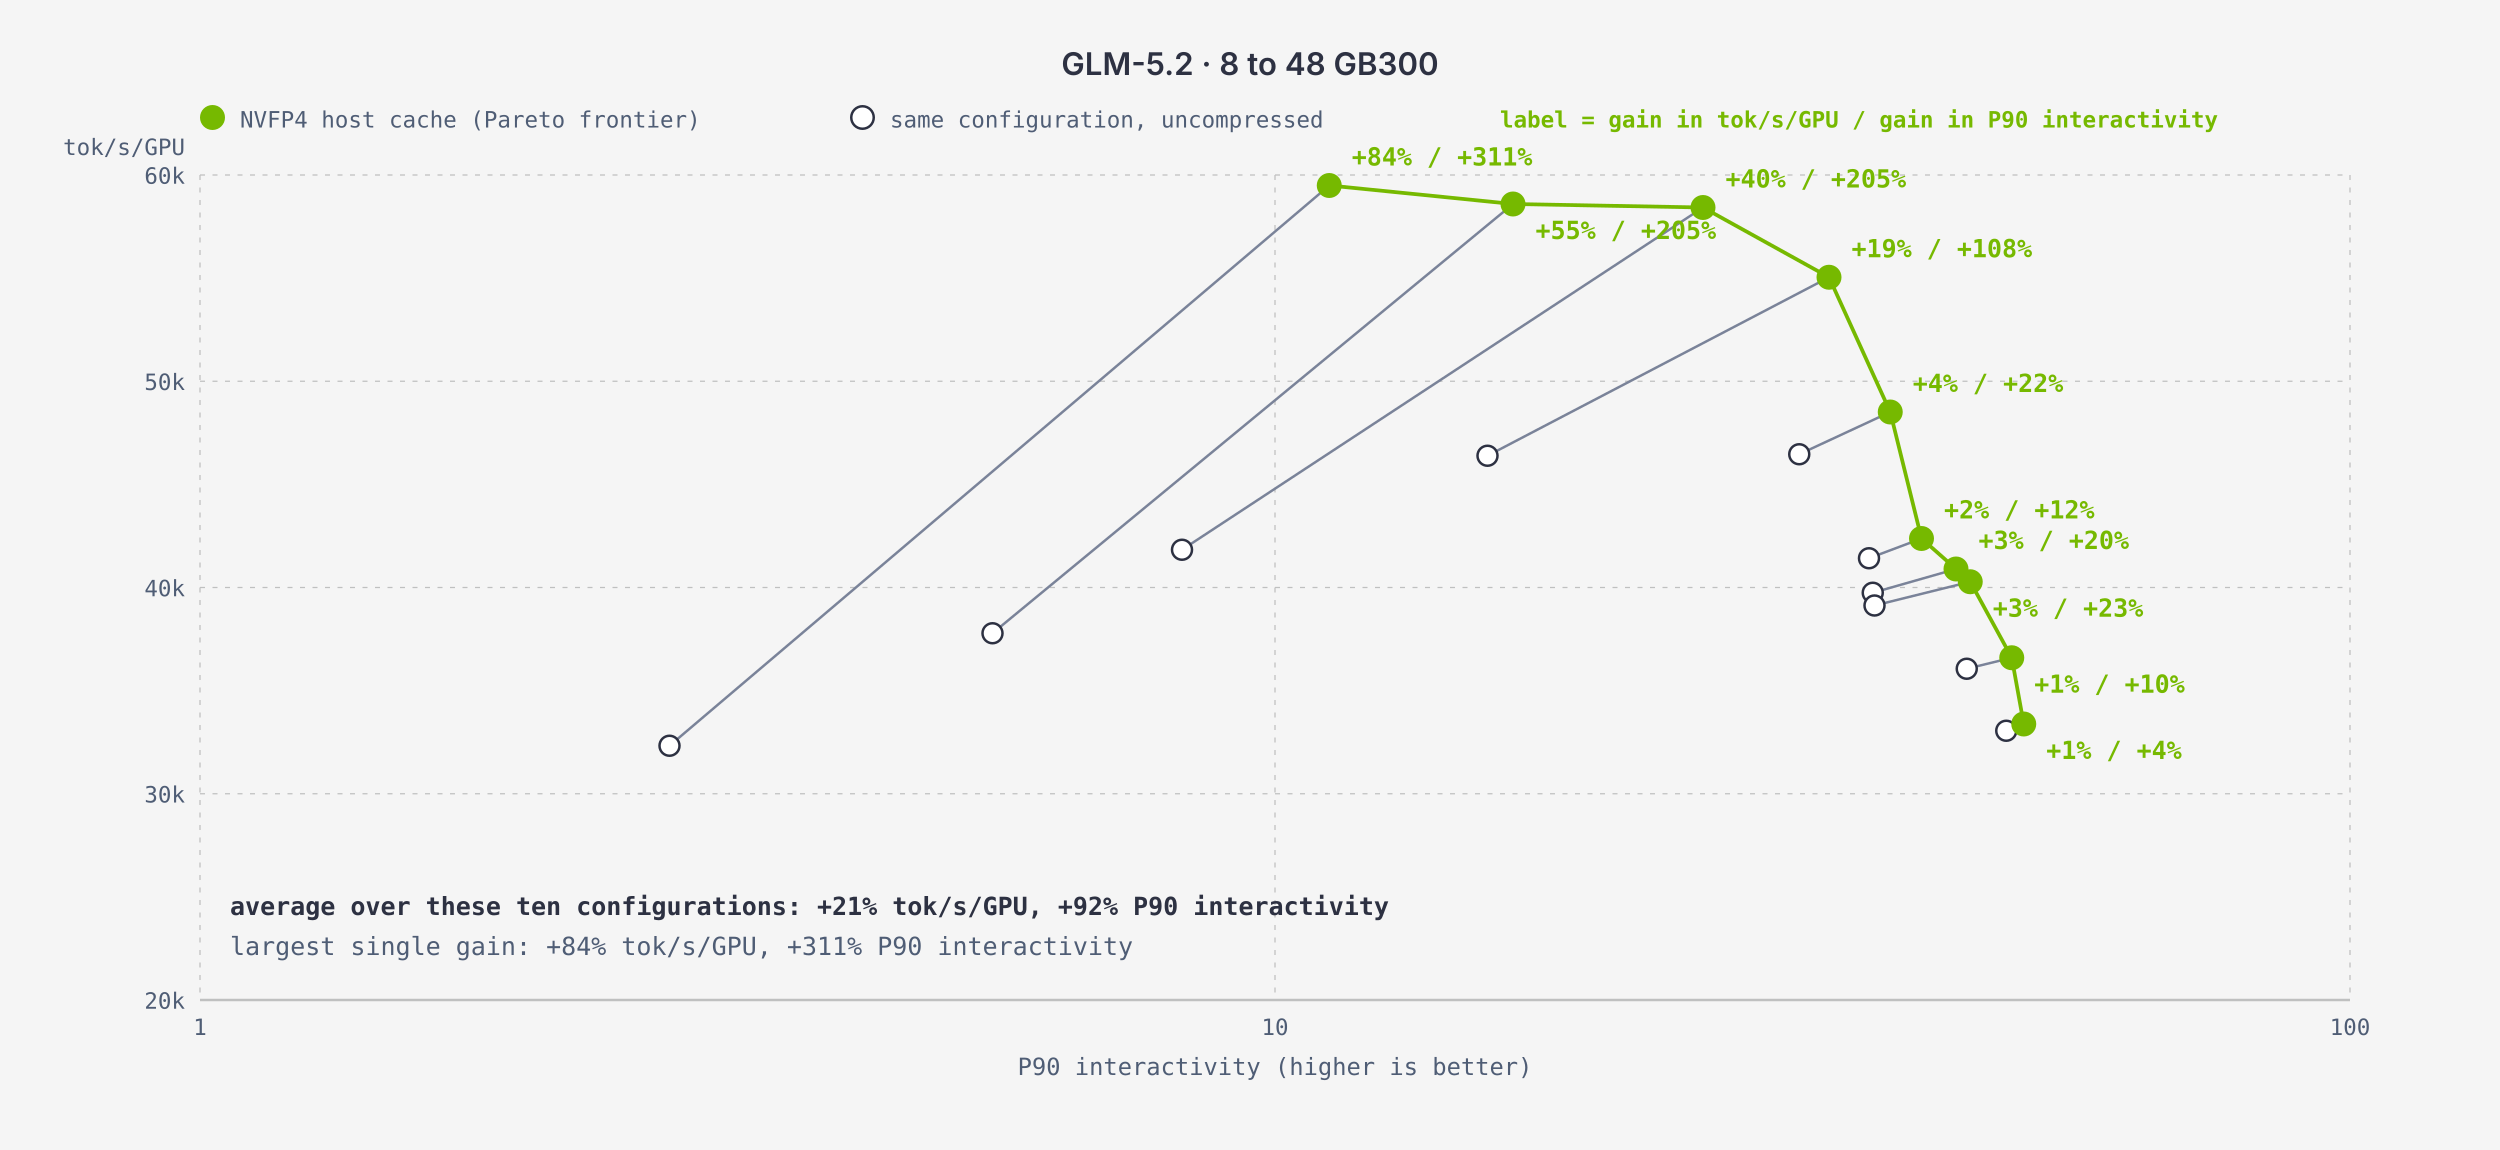
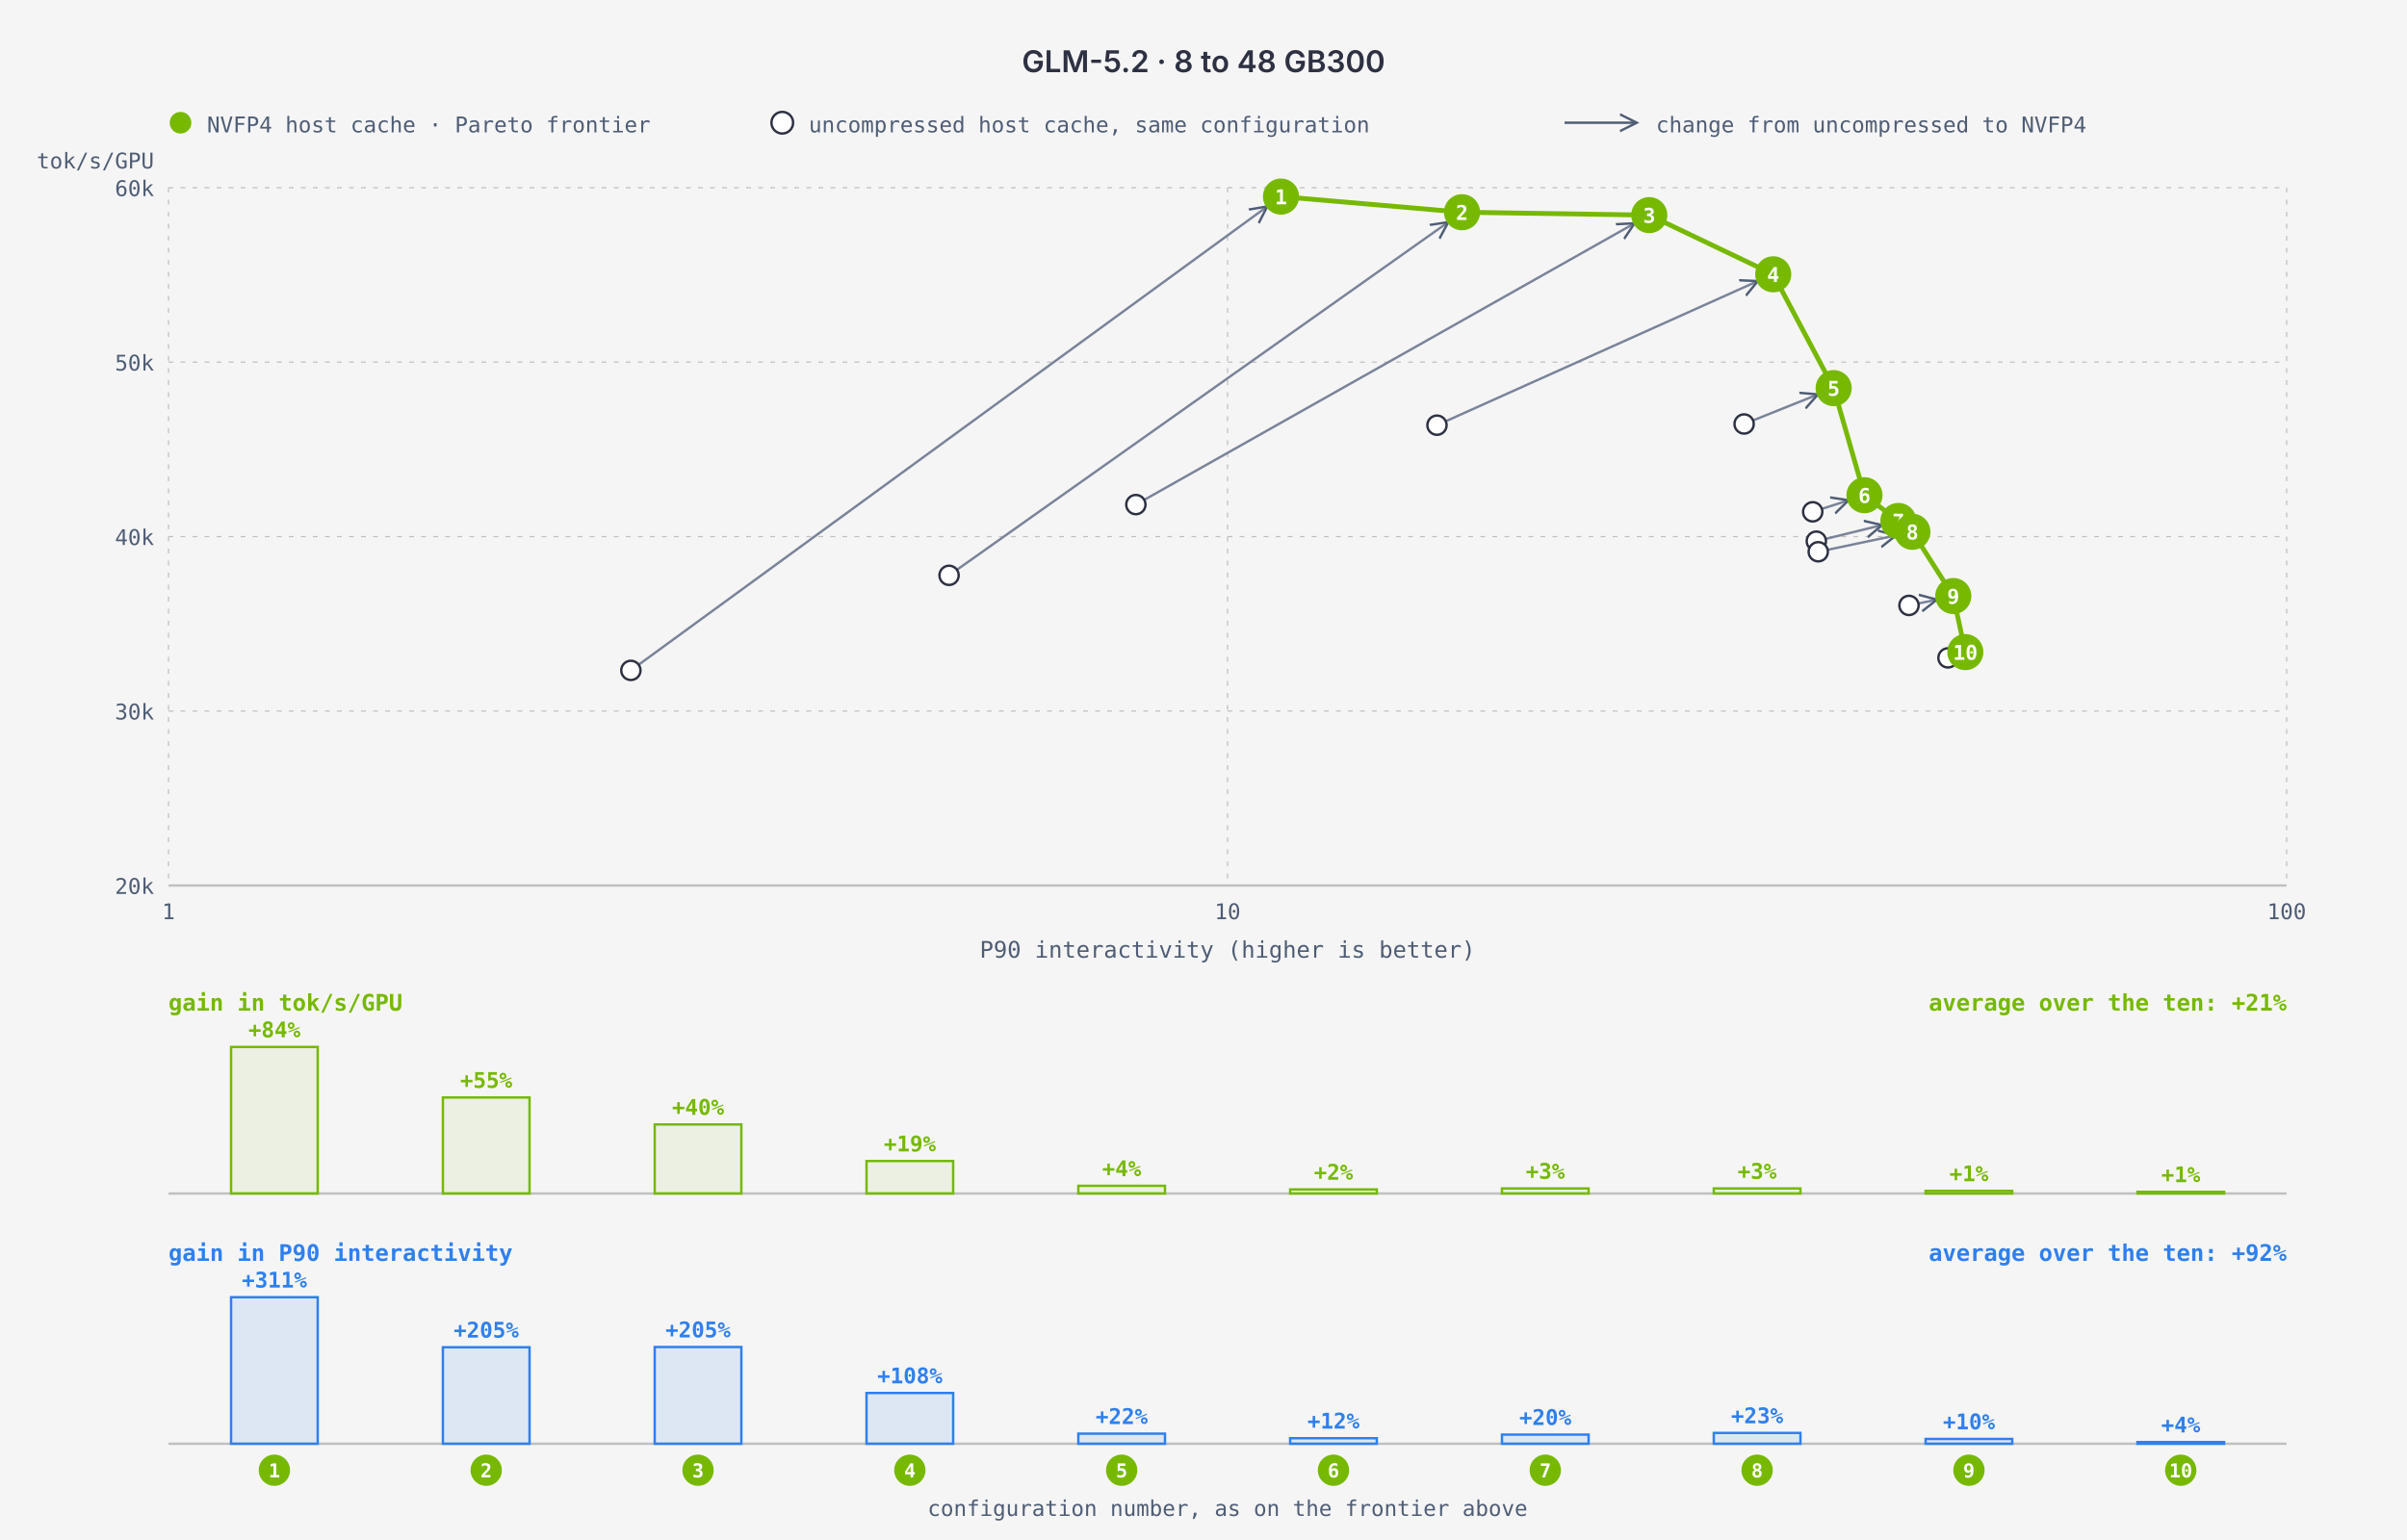
- <svg xmlns="http://www.w3.org/2000/svg" viewBox="0 0 1000 460" width="1000" height="460">
+ <svg xmlns="http://www.w3.org/2000/svg" viewBox="0 0 1000 640" width="1000" height="640">
  <defs>
    <marker id="ah" markerWidth="8" markerHeight="8" refX="7" refY="4" orient="auto" markerUnits="userSpaceOnUse">
      <path d="M0,0.5 L7,4 L0,7.5" fill="none" stroke="#4f5d75" stroke-width="1" />
    </marker>
  </defs>
-   <rect width="1000" height="460" fill="#f5f5f5" />
+   <rect width="1000" height="640" fill="#f5f5f5" />
  <text x="500.0" y="30.0" font-family="'Geist','Inter',system-ui,-apple-system,'Segoe UI',sans-serif" font-size="12.5" font-weight="600" fill="#2d3142" text-anchor="middle">GLM-5.2 · 8 to 48 GB300</text>
-   <circle cx="85" cy="47" r="4.5" fill="#76B900" stroke="#76B900" />
-   <text x="96.0" y="51.0" font-family="'Geist Mono','SFMono-Regular',Menlo,Consolas,monospace" font-size="9" font-weight="500" fill="#4f5d75" text-anchor="start">NVFP4 host cache (Pareto frontier)</text>
-   <circle cx="345" cy="47" r="4.5" fill="#ffffff" stroke="#2d3142" />
-   <text x="356.0" y="51.0" font-family="'Geist Mono','SFMono-Regular',Menlo,Consolas,monospace" font-size="9" font-weight="500" fill="#4f5d75" text-anchor="start">same configuration, uncompressed</text>
-   <text x="600.0" y="51.0" font-family="'Geist Mono','SFMono-Regular',Menlo,Consolas,monospace" font-size="9" font-weight="600" fill="#76B900" text-anchor="start">label = gain in tok/s/GPU / gain in P90 interactivity</text>
-   <line x1="80.0" y1="70" x2="80.0" y2="400" stroke="#bfc0c0" stroke-width="0.5" stroke-dasharray="2,3" />
-   <text x="80.0" y="414.0" font-family="'Geist Mono','SFMono-Regular',Menlo,Consolas,monospace" font-size="9" font-weight="500" fill="#4f5d75" text-anchor="middle">1</text>
-   <line x1="510.0" y1="70" x2="510.0" y2="400" stroke="#bfc0c0" stroke-width="0.5" stroke-dasharray="2,3" />
-   <text x="510.0" y="414.0" font-family="'Geist Mono','SFMono-Regular',Menlo,Consolas,monospace" font-size="9" font-weight="500" fill="#4f5d75" text-anchor="middle">10</text>
-   <line x1="940.0" y1="70" x2="940.0" y2="400" stroke="#bfc0c0" stroke-width="0.5" stroke-dasharray="2,3" />
-   <text x="940.0" y="414.0" font-family="'Geist Mono','SFMono-Regular',Menlo,Consolas,monospace" font-size="9" font-weight="500" fill="#4f5d75" text-anchor="middle">100</text>
-   <line x1="80" y1="400.0" x2="940" y2="400.0" stroke="#bfc0c0" stroke-width="1" />
-   <text x="74.0" y="403.5" font-family="'Geist Mono','SFMono-Regular',Menlo,Consolas,monospace" font-size="9" font-weight="500" fill="#4f5d75" text-anchor="end">20k</text>
-   <line x1="80" y1="317.5" x2="940" y2="317.5" stroke="#bfc0c0" stroke-width="0.5" stroke-dasharray="2,3" />
-   <text x="74.0" y="321.0" font-family="'Geist Mono','SFMono-Regular',Menlo,Consolas,monospace" font-size="9" font-weight="500" fill="#4f5d75" text-anchor="end">30k</text>
-   <line x1="80" y1="235.0" x2="940" y2="235.0" stroke="#bfc0c0" stroke-width="0.5" stroke-dasharray="2,3" />
-   <text x="74.0" y="238.5" font-family="'Geist Mono','SFMono-Regular',Menlo,Consolas,monospace" font-size="9" font-weight="500" fill="#4f5d75" text-anchor="end">40k</text>
-   <line x1="80" y1="152.5" x2="940" y2="152.5" stroke="#bfc0c0" stroke-width="0.5" stroke-dasharray="2,3" />
-   <text x="74.0" y="156.0" font-family="'Geist Mono','SFMono-Regular',Menlo,Consolas,monospace" font-size="9" font-weight="500" fill="#4f5d75" text-anchor="end">50k</text>
-   <line x1="80" y1="70.0" x2="940" y2="70.0" stroke="#bfc0c0" stroke-width="0.5" stroke-dasharray="2,3" />
-   <text x="74.0" y="73.5" font-family="'Geist Mono','SFMono-Regular',Menlo,Consolas,monospace" font-size="9" font-weight="500" fill="#4f5d75" text-anchor="end">60k</text>
-   <text x="510.0" y="430.0" font-family="'Geist Mono','SFMono-Regular',Menlo,Consolas,monospace" font-size="9.5" font-weight="500" fill="#4f5d75" text-anchor="middle">P90 interactivity (higher is better)</text>
-   <text x="74.0" y="62.0" font-family="'Geist Mono','SFMono-Regular',Menlo,Consolas,monospace" font-size="9" font-weight="500" fill="#4f5d75" text-anchor="end">tok/s/GPU</text>
-   <path d="M531.7,74.2 L605.2,81.6 L681.2,83.0 L731.6,110.9 L756.1,164.8 L768.6,215.4 L782.4,227.6 L788.1,232.7 L804.7,263.1 L809.5,289.6" fill="none" stroke="#76B900" stroke-width="1.5" />
-   <line x1="267.8" y1="298.3" x2="531.7" y2="74.2" stroke="#7a8399" stroke-width="1" />
-   <line x1="397.0" y1="253.3" x2="605.2" y2="81.6" stroke="#7a8399" stroke-width="1" />
-   <line x1="472.8" y1="219.9" x2="681.2" y2="83.0" stroke="#7a8399" stroke-width="1" />
-   <line x1="595.0" y1="182.3" x2="731.6" y2="110.9" stroke="#7a8399" stroke-width="1" />
-   <line x1="719.7" y1="181.7" x2="756.1" y2="164.8" stroke="#7a8399" stroke-width="1" />
-   <line x1="747.6" y1="223.3" x2="768.6" y2="215.4" stroke="#7a8399" stroke-width="1" />
-   <line x1="749.1" y1="237.1" x2="782.4" y2="227.6" stroke="#7a8399" stroke-width="1" />
-   <line x1="749.8" y1="242.2" x2="788.1" y2="232.7" stroke="#7a8399" stroke-width="1" />
-   <line x1="786.7" y1="267.5" x2="804.7" y2="263.1" stroke="#7a8399" stroke-width="1" />
-   <line x1="802.5" y1="292.3" x2="809.5" y2="289.6" stroke="#7a8399" stroke-width="1" />
-   <circle cx="267.8" cy="298.3" r="4" fill="#ffffff" stroke="#2d3142" stroke-width="1" />
-   <circle cx="531.7" cy="74.2" r="4.5" fill="#76B900" stroke="#76B900" stroke-width="1" />
-   <circle cx="397.0" cy="253.3" r="4" fill="#ffffff" stroke="#2d3142" stroke-width="1" />
-   <circle cx="605.2" cy="81.6" r="4.5" fill="#76B900" stroke="#76B900" stroke-width="1" />
-   <circle cx="472.8" cy="219.9" r="4" fill="#ffffff" stroke="#2d3142" stroke-width="1" />
-   <circle cx="681.2" cy="83.0" r="4.5" fill="#76B900" stroke="#76B900" stroke-width="1" />
-   <circle cx="595.0" cy="182.3" r="4" fill="#ffffff" stroke="#2d3142" stroke-width="1" />
-   <circle cx="731.6" cy="110.9" r="4.5" fill="#76B900" stroke="#76B900" stroke-width="1" />
-   <circle cx="719.7" cy="181.7" r="4" fill="#ffffff" stroke="#2d3142" stroke-width="1" />
-   <circle cx="756.1" cy="164.8" r="4.5" fill="#76B900" stroke="#76B900" stroke-width="1" />
-   <circle cx="747.6" cy="223.3" r="4" fill="#ffffff" stroke="#2d3142" stroke-width="1" />
-   <circle cx="768.6" cy="215.4" r="4.5" fill="#76B900" stroke="#76B900" stroke-width="1" />
-   <circle cx="749.1" cy="237.1" r="4" fill="#ffffff" stroke="#2d3142" stroke-width="1" />
-   <circle cx="782.4" cy="227.6" r="4.5" fill="#76B900" stroke="#76B900" stroke-width="1" />
-   <circle cx="749.8" cy="242.2" r="4" fill="#ffffff" stroke="#2d3142" stroke-width="1" />
-   <circle cx="788.1" cy="232.7" r="4.5" fill="#76B900" stroke="#76B900" stroke-width="1" />
-   <circle cx="786.7" cy="267.5" r="4" fill="#ffffff" stroke="#2d3142" stroke-width="1" />
-   <circle cx="804.7" cy="263.1" r="4.5" fill="#76B900" stroke="#76B900" stroke-width="1" />
-   <circle cx="802.5" cy="292.3" r="4" fill="#ffffff" stroke="#2d3142" stroke-width="1" />
-   <circle cx="809.5" cy="289.6" r="4.5" fill="#76B900" stroke="#76B900" stroke-width="1" />
-   <text x="540.7" y="66.2" font-family="'Geist Mono','SFMono-Regular',Menlo,Consolas,monospace" font-size="10" font-weight="700" fill="#76B900" text-anchor="start">+84% / +311%</text>
-   <text x="614.2" y="95.6" font-family="'Geist Mono','SFMono-Regular',Menlo,Consolas,monospace" font-size="10" font-weight="700" fill="#76B900" text-anchor="start">+55% / +205%</text>
-   <text x="690.2" y="75.0" font-family="'Geist Mono','SFMono-Regular',Menlo,Consolas,monospace" font-size="10" font-weight="700" fill="#76B900" text-anchor="start">+40% / +205%</text>
-   <text x="740.6" y="102.9" font-family="'Geist Mono','SFMono-Regular',Menlo,Consolas,monospace" font-size="10" font-weight="700" fill="#76B900" text-anchor="start">+19% / +108%</text>
-   <text x="765.1" y="156.8" font-family="'Geist Mono','SFMono-Regular',Menlo,Consolas,monospace" font-size="10" font-weight="700" fill="#76B900" text-anchor="start">+4% / +22%</text>
-   <text x="777.6" y="207.4" font-family="'Geist Mono','SFMono-Regular',Menlo,Consolas,monospace" font-size="10" font-weight="700" fill="#76B900" text-anchor="start">+2% / +12%</text>
-   <text x="791.4" y="219.6" font-family="'Geist Mono','SFMono-Regular',Menlo,Consolas,monospace" font-size="10" font-weight="700" fill="#76B900" text-anchor="start">+3% / +20%</text>
-   <text x="797.1" y="246.7" font-family="'Geist Mono','SFMono-Regular',Menlo,Consolas,monospace" font-size="10" font-weight="700" fill="#76B900" text-anchor="start">+3% / +23%</text>
-   <text x="813.7" y="277.1" font-family="'Geist Mono','SFMono-Regular',Menlo,Consolas,monospace" font-size="10" font-weight="700" fill="#76B900" text-anchor="start">+1% / +10%</text>
-   <text x="818.5" y="303.6" font-family="'Geist Mono','SFMono-Regular',Menlo,Consolas,monospace" font-size="10" font-weight="700" fill="#76B900" text-anchor="start">+1% / +4%</text>
-   <text x="92.0" y="366.0" font-family="'Geist Mono','SFMono-Regular',Menlo,Consolas,monospace" font-size="10" font-weight="600" fill="#2d3142" text-anchor="start">average over these ten configurations: +21% tok/s/GPU, +92% P90 interactivity</text>
-   <text x="92.0" y="382.0" font-family="'Geist Mono','SFMono-Regular',Menlo,Consolas,monospace" font-size="10" font-weight="500" fill="#4f5d75" text-anchor="start">largest single gain: +84% tok/s/GPU, +311% P90 interactivity</text>
+   <circle cx="75" cy="51" r="4.5" fill="#76B900" />
+   <text x="86.0" y="55.0" font-family="'Geist Mono','SFMono-Regular',Menlo,Consolas,monospace" font-size="9" font-weight="500" fill="#4f5d75" text-anchor="start">NVFP4 host cache · Pareto frontier</text>
+   <circle cx="325" cy="51" r="4.5" fill="#ffffff" stroke="#2d3142" />
+   <text x="336.0" y="55.0" font-family="'Geist Mono','SFMono-Regular',Menlo,Consolas,monospace" font-size="9" font-weight="500" fill="#4f5d75" text-anchor="start">uncompressed host cache, same configuration</text>
+   <path d="M650.0,51.0 L680.0,51.0" fill="none" stroke="#4f5d75" stroke-width="1" marker-end="url(#ah)" />
+   <text x="688.0" y="55.0" font-family="'Geist Mono','SFMono-Regular',Menlo,Consolas,monospace" font-size="9" font-weight="500" fill="#4f5d75" text-anchor="start">change from uncompressed to NVFP4</text>
+   <line x1="70.0" y1="78" x2="70.0" y2="368" stroke="#bfc0c0" stroke-width="0.5" stroke-dasharray="2,3" />
+   <text x="70.0" y="382.0" font-family="'Geist Mono','SFMono-Regular',Menlo,Consolas,monospace" font-size="9" font-weight="500" fill="#4f5d75" text-anchor="middle">1</text>
+   <line x1="510.0" y1="78" x2="510.0" y2="368" stroke="#bfc0c0" stroke-width="0.5" stroke-dasharray="2,3" />
+   <text x="510.0" y="382.0" font-family="'Geist Mono','SFMono-Regular',Menlo,Consolas,monospace" font-size="9" font-weight="500" fill="#4f5d75" text-anchor="middle">10</text>
+   <line x1="950.0" y1="78" x2="950.0" y2="368" stroke="#bfc0c0" stroke-width="0.5" stroke-dasharray="2,3" />
+   <text x="950.0" y="382.0" font-family="'Geist Mono','SFMono-Regular',Menlo,Consolas,monospace" font-size="9" font-weight="500" fill="#4f5d75" text-anchor="middle">100</text>
+   <line x1="70" y1="368.0" x2="950" y2="368.0" stroke="#bfc0c0" stroke-width="1" />
+   <text x="64.0" y="371.5" font-family="'Geist Mono','SFMono-Regular',Menlo,Consolas,monospace" font-size="9" font-weight="500" fill="#4f5d75" text-anchor="end">20k</text>
+   <line x1="70" y1="295.5" x2="950" y2="295.5" stroke="#bfc0c0" stroke-width="0.5" stroke-dasharray="2,3" />
+   <text x="64.0" y="299.0" font-family="'Geist Mono','SFMono-Regular',Menlo,Consolas,monospace" font-size="9" font-weight="500" fill="#4f5d75" text-anchor="end">30k</text>
+   <line x1="70" y1="223.0" x2="950" y2="223.0" stroke="#bfc0c0" stroke-width="0.5" stroke-dasharray="2,3" />
+   <text x="64.0" y="226.5" font-family="'Geist Mono','SFMono-Regular',Menlo,Consolas,monospace" font-size="9" font-weight="500" fill="#4f5d75" text-anchor="end">40k</text>
+   <line x1="70" y1="150.5" x2="950" y2="150.5" stroke="#bfc0c0" stroke-width="0.5" stroke-dasharray="2,3" />
+   <text x="64.0" y="154.0" font-family="'Geist Mono','SFMono-Regular',Menlo,Consolas,monospace" font-size="9" font-weight="500" fill="#4f5d75" text-anchor="end">50k</text>
+   <line x1="70" y1="78.0" x2="950" y2="78.0" stroke="#bfc0c0" stroke-width="0.5" stroke-dasharray="2,3" />
+   <text x="64.0" y="81.5" font-family="'Geist Mono','SFMono-Regular',Menlo,Consolas,monospace" font-size="9" font-weight="500" fill="#4f5d75" text-anchor="end">60k</text>
+   <text x="510.0" y="398.0" font-family="'Geist Mono','SFMono-Regular',Menlo,Consolas,monospace" font-size="9.5" font-weight="500" fill="#4f5d75" text-anchor="middle">P90 interactivity (higher is better)</text>
+   <text x="64.0" y="70.0" font-family="'Geist Mono','SFMono-Regular',Menlo,Consolas,monospace" font-size="9" font-weight="500" fill="#4f5d75" text-anchor="end">tok/s/GPU</text>
+   <path d="M532.2,81.7 L607.4,88.2 L685.2,89.4 L736.7,114.0 L761.8,161.3 L774.6,205.8 L788.7,216.5 L794.5,221.0 L811.5,247.7 L816.5,271.0" fill="none" stroke="#76B900" stroke-width="2" />
+   <path d="M262.1,278.6 L526.5,85.8" fill="none" stroke="#7a8399" stroke-width="1" marker-end="url(#ah)" />
+   <path d="M394.3,239.1 L601.7,92.3" fill="none" stroke="#7a8399" stroke-width="1" marker-end="url(#ah)" />
+   <path d="M471.9,209.7 L679.1,92.8" fill="none" stroke="#7a8399" stroke-width="1" marker-end="url(#ah)" />
+   <path d="M597.0,176.7 L730.3,116.8" fill="none" stroke="#7a8399" stroke-width="1" marker-end="url(#ah)" />
+   <path d="M724.6,176.2 L755.3,163.9" fill="none" stroke="#7a8399" stroke-width="1" marker-end="url(#ah)" />
+   <path d="M753.1,212.7 L768.0,207.9" fill="none" stroke="#7a8399" stroke-width="1" marker-end="url(#ah)" />
+   <path d="M754.6,224.9 L781.9,218.2" fill="none" stroke="#7a8399" stroke-width="1" marker-end="url(#ah)" />
+   <path d="M755.4,229.3 L787.7,222.5" fill="none" stroke="#7a8399" stroke-width="1" marker-end="url(#ah)" />
+   <path d="M793.1,251.6 L804.7,249.2" fill="none" stroke="#7a8399" stroke-width="1" marker-end="url(#ah)" />
+   <circle cx="262.1" cy="278.6" r="4" fill="#ffffff" stroke="#2d3142" stroke-width="1" />
+   <circle cx="532.2" cy="81.7" r="7.5" fill="#76B900" />
+   <text x="532.2" y="84.9" font-family="'Geist Mono','SFMono-Regular',Menlo,Consolas,monospace" font-size="8.5" font-weight="700" fill="#ffffff" text-anchor="middle">1</text>
+   <circle cx="394.3" cy="239.1" r="4" fill="#ffffff" stroke="#2d3142" stroke-width="1" />
+   <circle cx="607.4" cy="88.2" r="7.5" fill="#76B900" />
+   <text x="607.4" y="91.4" font-family="'Geist Mono','SFMono-Regular',Menlo,Consolas,monospace" font-size="8.5" font-weight="700" fill="#ffffff" text-anchor="middle">2</text>
+   <circle cx="471.9" cy="209.7" r="4" fill="#ffffff" stroke="#2d3142" stroke-width="1" />
+   <circle cx="685.2" cy="89.4" r="7.5" fill="#76B900" />
+   <text x="685.2" y="92.6" font-family="'Geist Mono','SFMono-Regular',Menlo,Consolas,monospace" font-size="8.5" font-weight="700" fill="#ffffff" text-anchor="middle">3</text>
+   <circle cx="597.0" cy="176.7" r="4" fill="#ffffff" stroke="#2d3142" stroke-width="1" />
+   <circle cx="736.7" cy="114.0" r="7.5" fill="#76B900" />
+   <text x="736.7" y="117.2" font-family="'Geist Mono','SFMono-Regular',Menlo,Consolas,monospace" font-size="8.5" font-weight="700" fill="#ffffff" text-anchor="middle">4</text>
+   <circle cx="724.6" cy="176.2" r="4" fill="#ffffff" stroke="#2d3142" stroke-width="1" />
+   <circle cx="761.8" cy="161.3" r="7.5" fill="#76B900" />
+   <text x="761.8" y="164.5" font-family="'Geist Mono','SFMono-Regular',Menlo,Consolas,monospace" font-size="8.5" font-weight="700" fill="#ffffff" text-anchor="middle">5</text>
+   <circle cx="753.1" cy="212.7" r="4" fill="#ffffff" stroke="#2d3142" stroke-width="1" />
+   <circle cx="774.6" cy="205.8" r="7.5" fill="#76B900" />
+   <text x="774.6" y="209.0" font-family="'Geist Mono','SFMono-Regular',Menlo,Consolas,monospace" font-size="8.5" font-weight="700" fill="#ffffff" text-anchor="middle">6</text>
+   <circle cx="754.6" cy="224.9" r="4" fill="#ffffff" stroke="#2d3142" stroke-width="1" />
+   <circle cx="788.7" cy="216.5" r="7.5" fill="#76B900" />
+   <text x="788.7" y="219.7" font-family="'Geist Mono','SFMono-Regular',Menlo,Consolas,monospace" font-size="8.5" font-weight="700" fill="#ffffff" text-anchor="middle">7</text>
+   <circle cx="755.4" cy="229.3" r="4" fill="#ffffff" stroke="#2d3142" stroke-width="1" />
+   <circle cx="794.5" cy="221.0" r="7.5" fill="#76B900" />
+   <text x="794.5" y="224.2" font-family="'Geist Mono','SFMono-Regular',Menlo,Consolas,monospace" font-size="8.5" font-weight="700" fill="#ffffff" text-anchor="middle">8</text>
+   <circle cx="793.1" cy="251.6" r="4" fill="#ffffff" stroke="#2d3142" stroke-width="1" />
+   <circle cx="811.5" cy="247.7" r="7.5" fill="#76B900" />
+   <text x="811.5" y="250.9" font-family="'Geist Mono','SFMono-Regular',Menlo,Consolas,monospace" font-size="8.5" font-weight="700" fill="#ffffff" text-anchor="middle">9</text>
+   <circle cx="809.3" cy="273.4" r="4" fill="#ffffff" stroke="#2d3142" stroke-width="1" />
+   <circle cx="816.5" cy="271.0" r="7.5" fill="#76B900" />
+   <text x="816.5" y="274.2" font-family="'Geist Mono','SFMono-Regular',Menlo,Consolas,monospace" font-size="8.5" font-weight="700" fill="#ffffff" text-anchor="middle">10</text>
+   <text x="70.0" y="420.0" font-family="'Geist Mono','SFMono-Regular',Menlo,Consolas,monospace" font-size="9.5" font-weight="600" fill="#76B900" text-anchor="start">gain in tok/s/GPU</text>
+   <text x="950.0" y="420.0" font-family="'Geist Mono','SFMono-Regular',Menlo,Consolas,monospace" font-size="9.5" font-weight="600" fill="#76B900" text-anchor="end">average over the ten: +21%</text>
+   <line x1="70" y1="496" x2="950" y2="496" stroke="#bfc0c0" stroke-width="1" />
+   <rect x="96.0" y="435.1" width="36" height="60.9" fill="rgba(118,185,0,0.08)" stroke="#76B900" stroke-width="1" />
+   <text x="114.0" y="431.1" font-family="'Geist Mono','SFMono-Regular',Menlo,Consolas,monospace" font-size="9" font-weight="700" fill="#76B900" text-anchor="middle">+84%</text>
+   <rect x="184.0" y="456.1" width="36" height="39.9" fill="rgba(118,185,0,0.08)" stroke="#76B900" stroke-width="1" />
+   <text x="202.0" y="452.1" font-family="'Geist Mono','SFMono-Regular',Menlo,Consolas,monospace" font-size="9" font-weight="700" fill="#76B900" text-anchor="middle">+55%</text>
+   <rect x="272.0" y="467.3" width="36" height="28.7" fill="rgba(118,185,0,0.08)" stroke="#76B900" stroke-width="1" />
+   <text x="290.0" y="463.3" font-family="'Geist Mono','SFMono-Regular',Menlo,Consolas,monospace" font-size="9" font-weight="700" fill="#76B900" text-anchor="middle">+40%</text>
+   <rect x="360.0" y="482.5" width="36" height="13.5" fill="rgba(118,185,0,0.08)" stroke="#76B900" stroke-width="1" />
+   <text x="378.0" y="478.5" font-family="'Geist Mono','SFMono-Regular',Menlo,Consolas,monospace" font-size="9" font-weight="700" fill="#76B900" text-anchor="middle">+19%</text>
+   <rect x="448.0" y="492.8" width="36" height="3.2" fill="rgba(118,185,0,0.08)" stroke="#76B900" stroke-width="1" />
+   <text x="466.0" y="488.8" font-family="'Geist Mono','SFMono-Regular',Menlo,Consolas,monospace" font-size="9" font-weight="700" fill="#76B900" text-anchor="middle">+4%</text>
+   <rect x="536.0" y="494.3" width="36" height="1.7" fill="rgba(118,185,0,0.08)" stroke="#76B900" stroke-width="1" />
+   <text x="554.0" y="490.3" font-family="'Geist Mono','SFMono-Regular',Menlo,Consolas,monospace" font-size="9" font-weight="700" fill="#76B900" text-anchor="middle">+2%</text>
+   <rect x="624.0" y="493.9" width="36" height="2.1" fill="rgba(118,185,0,0.08)" stroke="#76B900" stroke-width="1" />
+   <text x="642.0" y="489.9" font-family="'Geist Mono','SFMono-Regular',Menlo,Consolas,monospace" font-size="9" font-weight="700" fill="#76B900" text-anchor="middle">+3%</text>
+   <rect x="712.0" y="493.9" width="36" height="2.1" fill="rgba(118,185,0,0.08)" stroke="#76B900" stroke-width="1" />
+   <text x="730.0" y="489.9" font-family="'Geist Mono','SFMono-Regular',Menlo,Consolas,monospace" font-size="9" font-weight="700" fill="#76B900" text-anchor="middle">+3%</text>
+   <rect x="800.0" y="494.9" width="36" height="1.1" fill="rgba(118,185,0,0.08)" stroke="#76B900" stroke-width="1" />
+   <text x="818.0" y="490.9" font-family="'Geist Mono','SFMono-Regular',Menlo,Consolas,monospace" font-size="9" font-weight="700" fill="#76B900" text-anchor="middle">+1%</text>
+   <rect x="888.0" y="495.3" width="36" height="0.7" fill="rgba(118,185,0,0.08)" stroke="#76B900" stroke-width="1" />
+   <text x="906.0" y="491.3" font-family="'Geist Mono','SFMono-Regular',Menlo,Consolas,monospace" font-size="9" font-weight="700" fill="#76B900" text-anchor="middle">+1%</text>
+   <text x="70.0" y="524.0" font-family="'Geist Mono','SFMono-Regular',Menlo,Consolas,monospace" font-size="9.5" font-weight="600" fill="#2F80ED" text-anchor="start">gain in P90 interactivity</text>
+   <text x="950.0" y="524.0" font-family="'Geist Mono','SFMono-Regular',Menlo,Consolas,monospace" font-size="9.5" font-weight="600" fill="#2F80ED" text-anchor="end">average over the ten: +92%</text>
+   <line x1="70" y1="600" x2="950" y2="600" stroke="#bfc0c0" stroke-width="1" />
+   <rect x="96.0" y="539.1" width="36" height="60.9" fill="rgba(47,128,237,0.12)" stroke="#2F80ED" stroke-width="1" />
+   <text x="114.0" y="535.1" font-family="'Geist Mono','SFMono-Regular',Menlo,Consolas,monospace" font-size="9" font-weight="700" fill="#2F80ED" text-anchor="middle">+311%</text>
+   <circle cx="114.0" cy="611.0" r="6.5" fill="#76B900" />
+   <text x="114.0" y="614.0" font-family="'Geist Mono','SFMono-Regular',Menlo,Consolas,monospace" font-size="8" font-weight="700" fill="#ffffff" text-anchor="middle">1</text>
+   <rect x="184.0" y="559.9" width="36" height="40.1" fill="rgba(47,128,237,0.12)" stroke="#2F80ED" stroke-width="1" />
+   <text x="202.0" y="555.9" font-family="'Geist Mono','SFMono-Regular',Menlo,Consolas,monospace" font-size="9" font-weight="700" fill="#2F80ED" text-anchor="middle">+205%</text>
+   <circle cx="202.0" cy="611.0" r="6.5" fill="#76B900" />
+   <text x="202.0" y="614.0" font-family="'Geist Mono','SFMono-Regular',Menlo,Consolas,monospace" font-size="8" font-weight="700" fill="#ffffff" text-anchor="middle">2</text>
+   <rect x="272.0" y="559.8" width="36" height="40.2" fill="rgba(47,128,237,0.12)" stroke="#2F80ED" stroke-width="1" />
+   <text x="290.0" y="555.8" font-family="'Geist Mono','SFMono-Regular',Menlo,Consolas,monospace" font-size="9" font-weight="700" fill="#2F80ED" text-anchor="middle">+205%</text>
+   <circle cx="290.0" cy="611.0" r="6.5" fill="#76B900" />
+   <text x="290.0" y="614.0" font-family="'Geist Mono','SFMono-Regular',Menlo,Consolas,monospace" font-size="8" font-weight="700" fill="#ffffff" text-anchor="middle">3</text>
+   <rect x="360.0" y="578.9" width="36" height="21.1" fill="rgba(47,128,237,0.12)" stroke="#2F80ED" stroke-width="1" />
+   <text x="378.0" y="574.9" font-family="'Geist Mono','SFMono-Regular',Menlo,Consolas,monospace" font-size="9" font-weight="700" fill="#2F80ED" text-anchor="middle">+108%</text>
+   <circle cx="378.0" cy="611.0" r="6.5" fill="#76B900" />
+   <text x="378.0" y="614.0" font-family="'Geist Mono','SFMono-Regular',Menlo,Consolas,monospace" font-size="8" font-weight="700" fill="#ffffff" text-anchor="middle">4</text>
+   <rect x="448.0" y="595.8" width="36" height="4.2" fill="rgba(47,128,237,0.12)" stroke="#2F80ED" stroke-width="1" />
+   <text x="466.0" y="591.8" font-family="'Geist Mono','SFMono-Regular',Menlo,Consolas,monospace" font-size="9" font-weight="700" fill="#2F80ED" text-anchor="middle">+22%</text>
+   <circle cx="466.0" cy="611.0" r="6.5" fill="#76B900" />
+   <text x="466.0" y="614.0" font-family="'Geist Mono','SFMono-Regular',Menlo,Consolas,monospace" font-size="8" font-weight="700" fill="#ffffff" text-anchor="middle">5</text>
+   <rect x="536.0" y="597.7" width="36" height="2.3" fill="rgba(47,128,237,0.12)" stroke="#2F80ED" stroke-width="1" />
+   <text x="554.0" y="593.7" font-family="'Geist Mono','SFMono-Regular',Menlo,Consolas,monospace" font-size="9" font-weight="700" fill="#2F80ED" text-anchor="middle">+12%</text>
+   <circle cx="554.0" cy="611.0" r="6.5" fill="#76B900" />
+   <text x="554.0" y="614.0" font-family="'Geist Mono','SFMono-Regular',Menlo,Consolas,monospace" font-size="8" font-weight="700" fill="#ffffff" text-anchor="middle">6</text>
+   <rect x="624.0" y="596.2" width="36" height="3.8" fill="rgba(47,128,237,0.12)" stroke="#2F80ED" stroke-width="1" />
+   <text x="642.0" y="592.2" font-family="'Geist Mono','SFMono-Regular',Menlo,Consolas,monospace" font-size="9" font-weight="700" fill="#2F80ED" text-anchor="middle">+20%</text>
+   <circle cx="642.0" cy="611.0" r="6.5" fill="#76B900" />
+   <text x="642.0" y="614.0" font-family="'Geist Mono','SFMono-Regular',Menlo,Consolas,monospace" font-size="8" font-weight="700" fill="#ffffff" text-anchor="middle">7</text>
+   <rect x="712.0" y="595.5" width="36" height="4.5" fill="rgba(47,128,237,0.12)" stroke="#2F80ED" stroke-width="1" />
+   <text x="730.0" y="591.5" font-family="'Geist Mono','SFMono-Regular',Menlo,Consolas,monospace" font-size="9" font-weight="700" fill="#2F80ED" text-anchor="middle">+23%</text>
+   <circle cx="730.0" cy="611.0" r="6.5" fill="#76B900" />
+   <text x="730.0" y="614.0" font-family="'Geist Mono','SFMono-Regular',Menlo,Consolas,monospace" font-size="8" font-weight="700" fill="#ffffff" text-anchor="middle">8</text>
+   <rect x="800.0" y="598.0" width="36" height="2.0" fill="rgba(47,128,237,0.12)" stroke="#2F80ED" stroke-width="1" />
+   <text x="818.0" y="594.0" font-family="'Geist Mono','SFMono-Regular',Menlo,Consolas,monospace" font-size="9" font-weight="700" fill="#2F80ED" text-anchor="middle">+10%</text>
+   <circle cx="818.0" cy="611.0" r="6.5" fill="#76B900" />
+   <text x="818.0" y="614.0" font-family="'Geist Mono','SFMono-Regular',Menlo,Consolas,monospace" font-size="8" font-weight="700" fill="#ffffff" text-anchor="middle">9</text>
+   <rect x="888.0" y="599.3" width="36" height="0.7" fill="rgba(47,128,237,0.12)" stroke="#2F80ED" stroke-width="1" />
+   <text x="906.0" y="595.3" font-family="'Geist Mono','SFMono-Regular',Menlo,Consolas,monospace" font-size="9" font-weight="700" fill="#2F80ED" text-anchor="middle">+4%</text>
+   <circle cx="906.0" cy="611.0" r="6.5" fill="#76B900" />
+   <text x="906.0" y="614.0" font-family="'Geist Mono','SFMono-Regular',Menlo,Consolas,monospace" font-size="8" font-weight="700" fill="#ffffff" text-anchor="middle">10</text>
+   <text x="510.0" y="630.0" font-family="'Geist Mono','SFMono-Regular',Menlo,Consolas,monospace" font-size="9" font-weight="500" fill="#4f5d75" text-anchor="middle">configuration number, as on the frontier above</text>
</svg>
